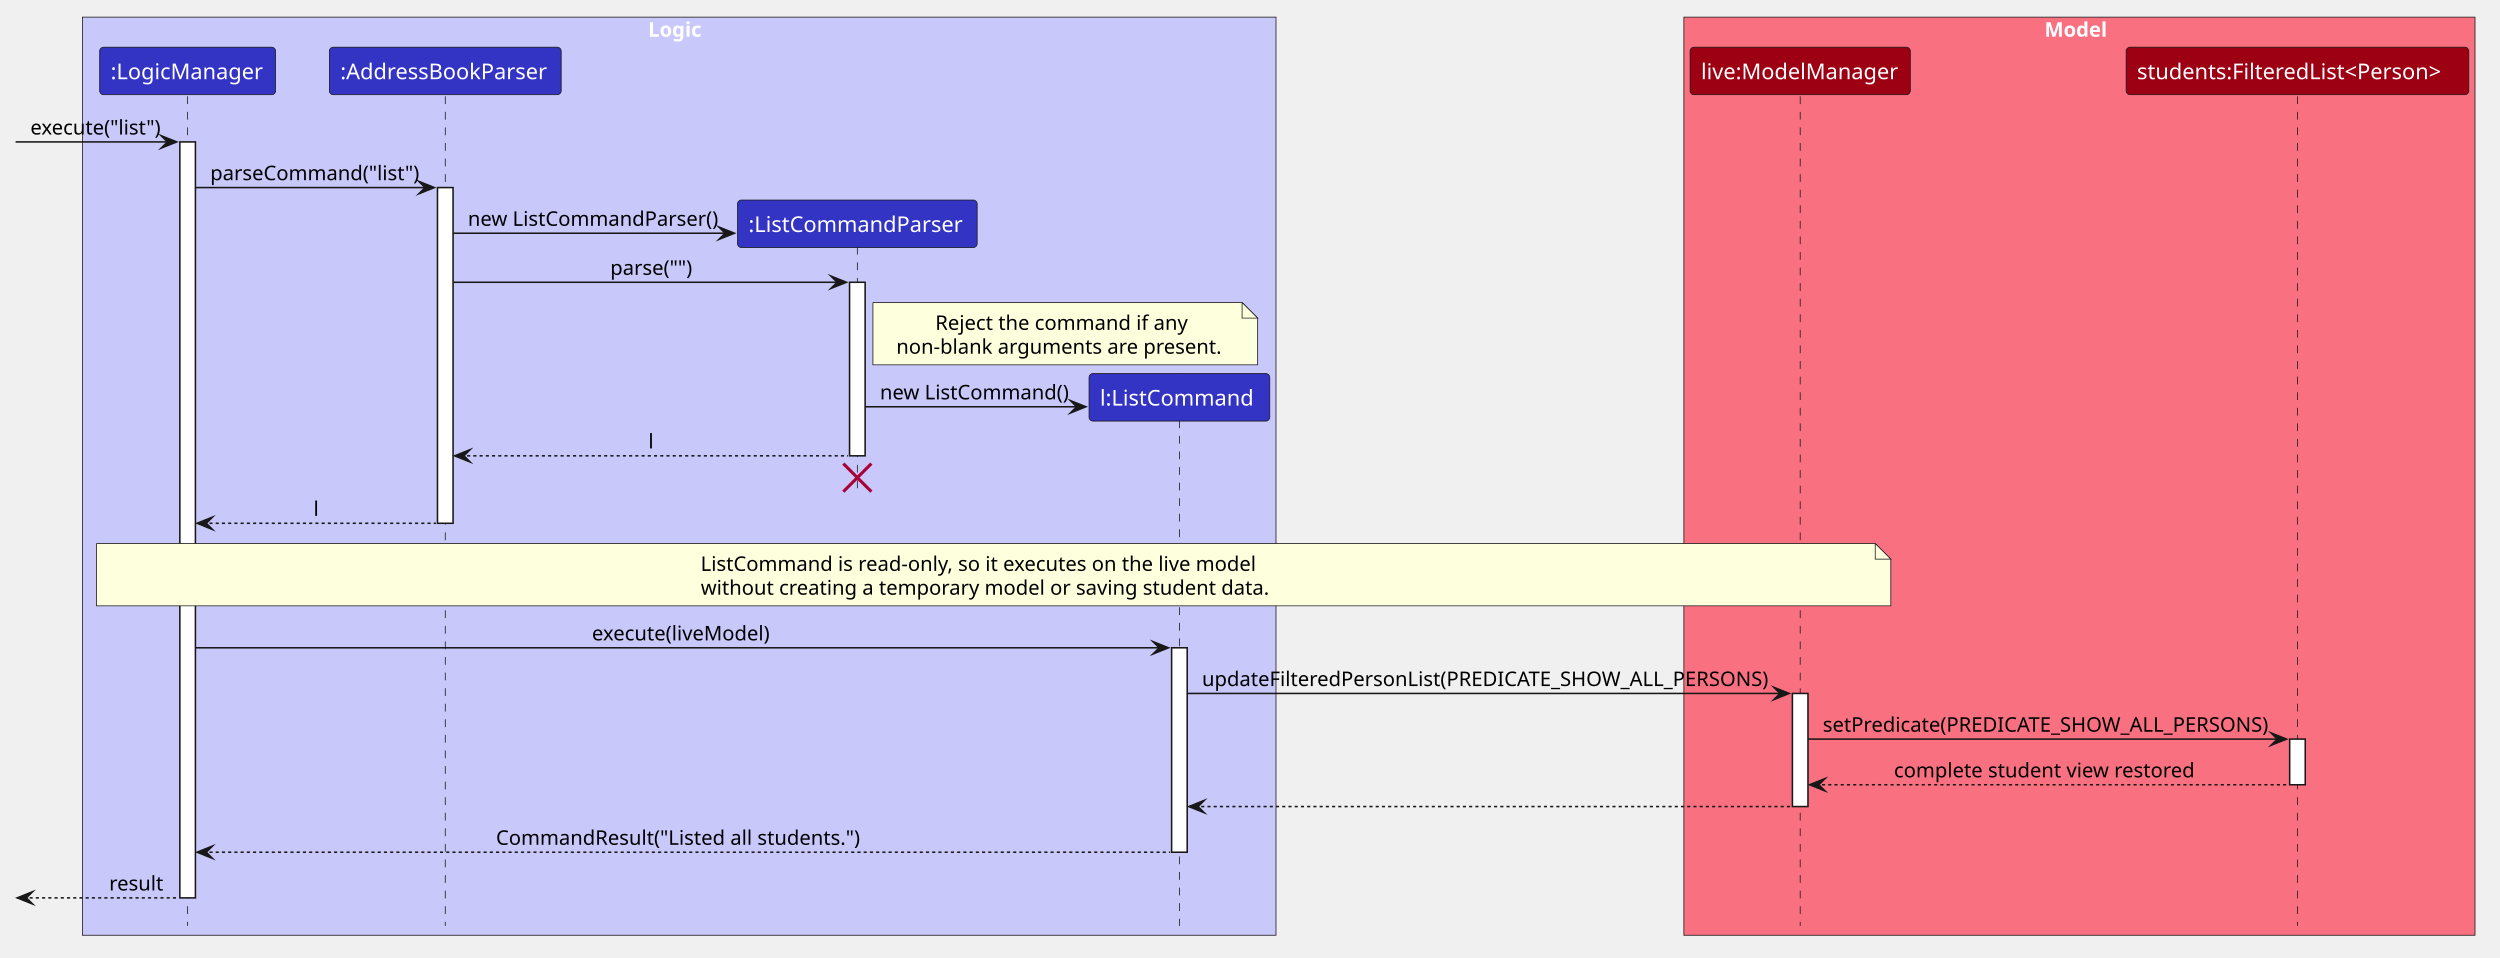
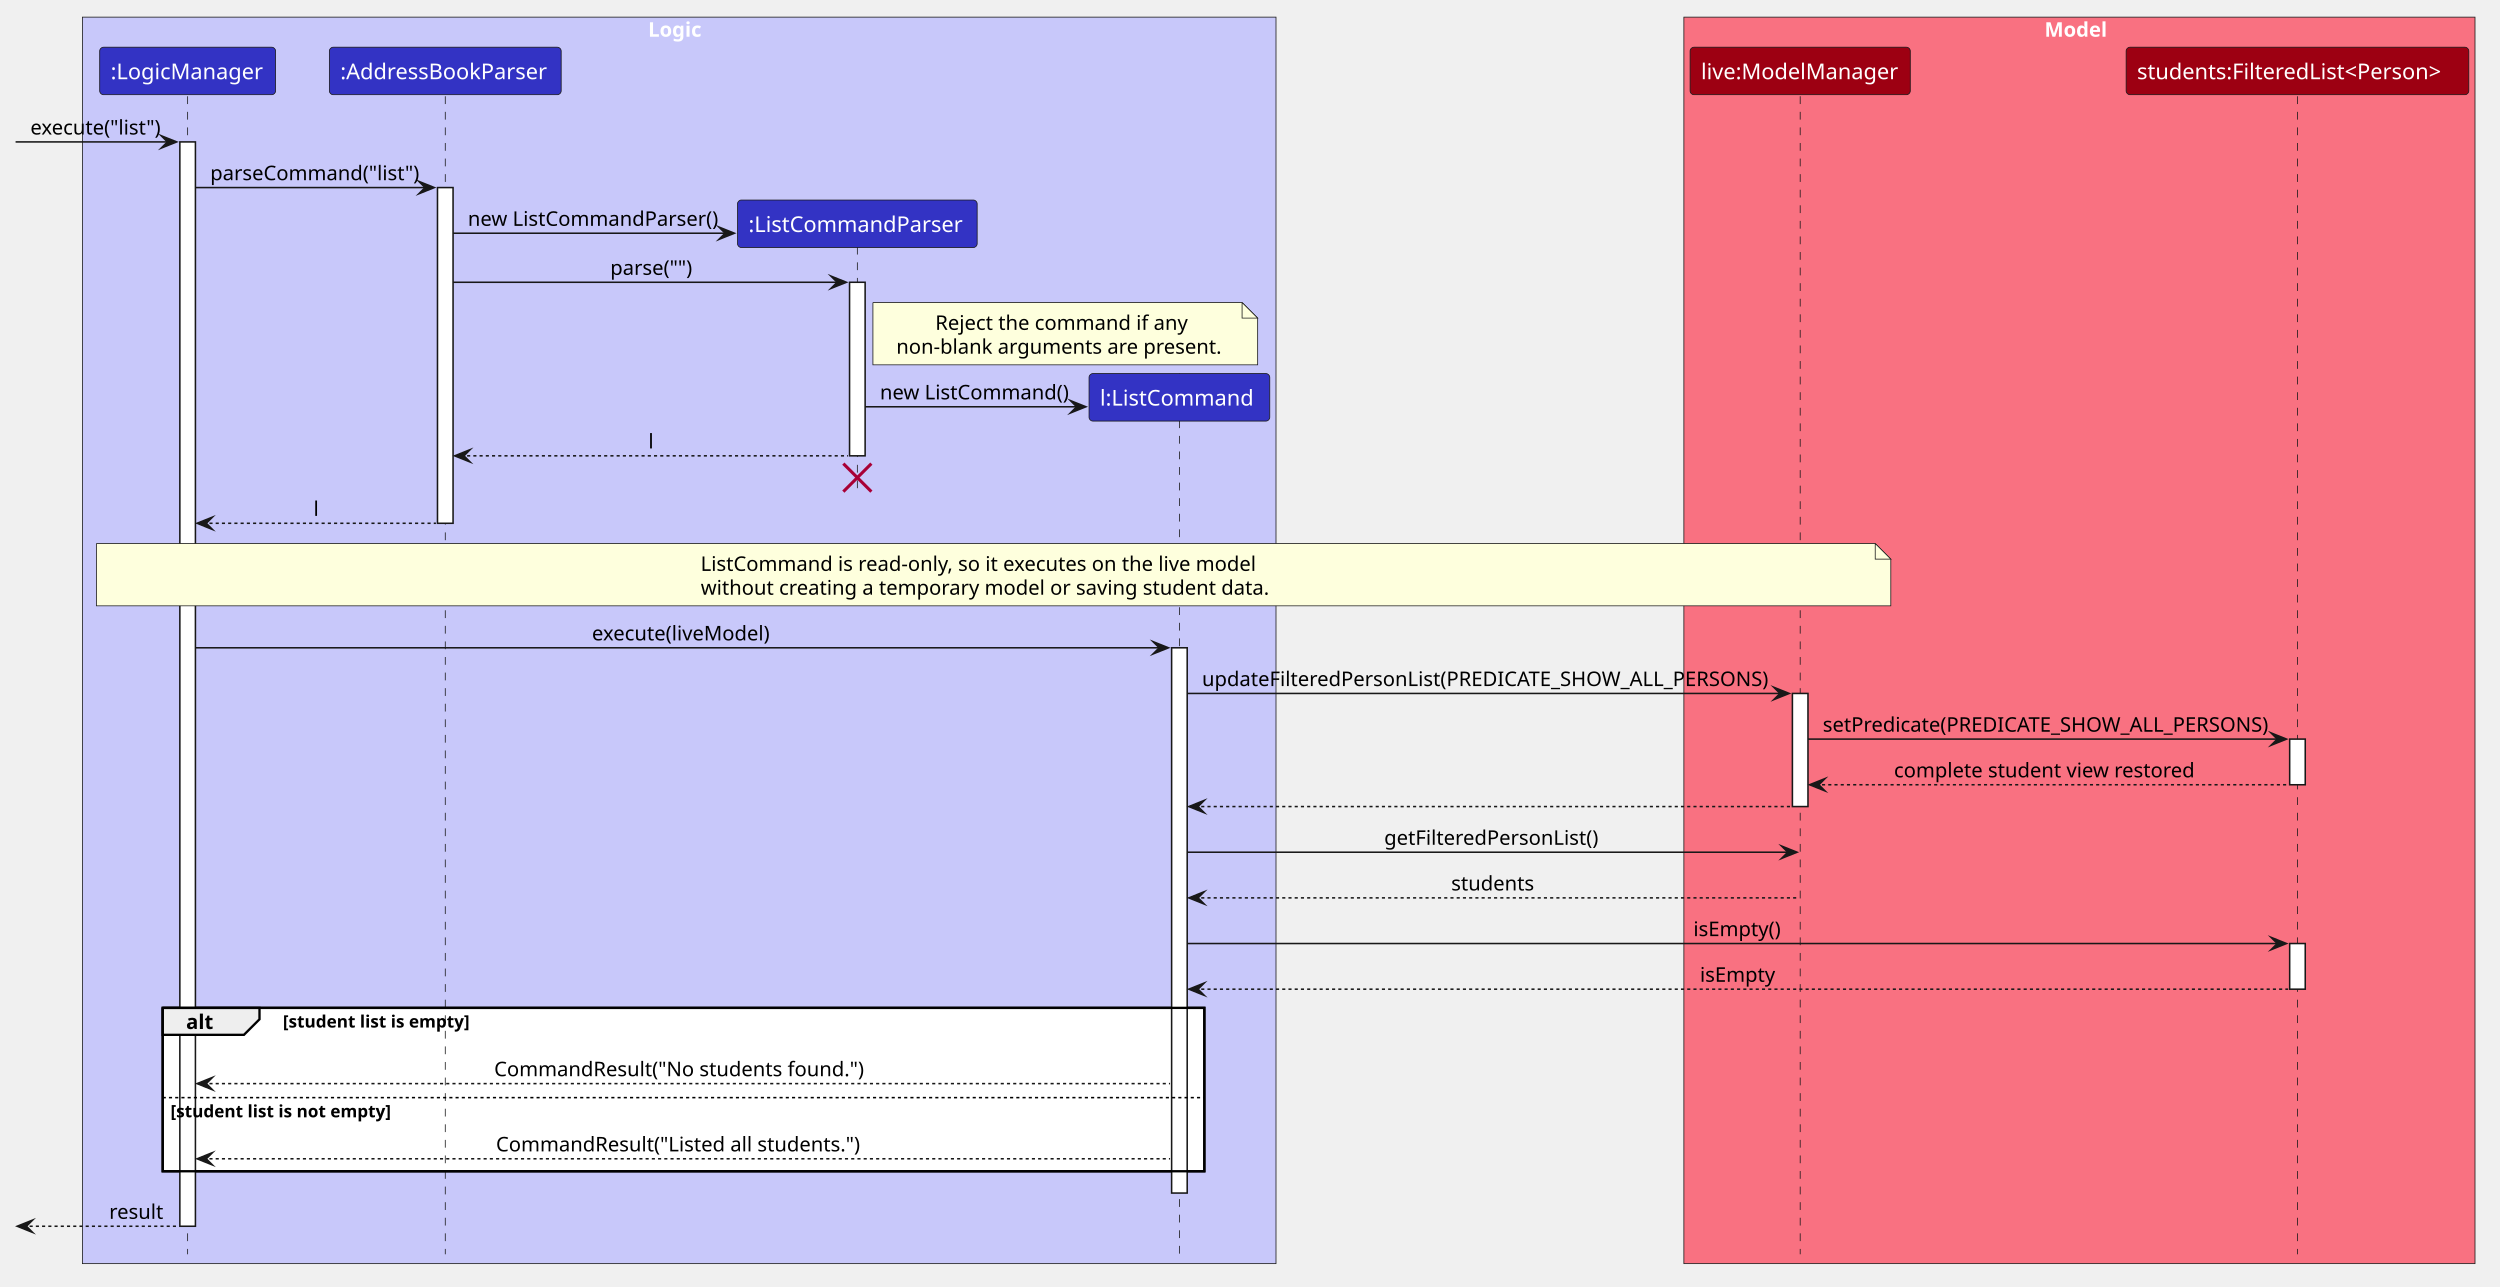
- <svg xmlns="http://www.w3.org/2000/svg" version="1.1" data-diagram-type="SEQUENCE" style="width:1605px;height:615px;background:#FFFFFF;" width="1605px" height="615px" viewBox="0 0 1605 615" zoomAndPan="magnify" preserveAspectRatio="none" contentStyleType="text/css">
+ <svg xmlns="http://www.w3.org/2000/svg" version="1.1" data-diagram-type="SEQUENCE" style="width:1605px;height:826px;background:#FFFFFF;" width="1605px" height="826px" viewBox="0 0 1605 826" zoomAndPan="magnify" preserveAspectRatio="none" contentStyleType="text/css">
  <defs />
  <g font-family="sans-serif" lengthAdjust="spacing">
-     <rect x="52.896" y="11" width="766.295" height="589.434" fill="#C8C8FA" style="stroke:#181818;stroke-width:0.5;" />
+     <rect x="52.896" y="11" width="766.295" height="800.252" fill="#C8C8FA" style="stroke:#181818;stroke-width:0.5;" />
    <text x="416.108" y="23.568" fill="#FFF" font-size="13" textLength="35.585" font-weight="700">Logic</text>
-     <rect x="1081.045" y="11" width="507.91" height="589.434" fill="#F97181" style="stroke:#181818;stroke-width:0.5;" />
+     <rect x="1081.045" y="11" width="507.91" height="800.252" fill="#F97181" style="stroke:#181818;stroke-width:0.5;" />
    <text x="1312.577" y="23.568" fill="#FFF" font-size="13" textLength="40.562" font-weight="700">Model</text>
+     <rect x="104.461" y="647.055" width="668.719" height="104.887" fill="#FFF" style="stroke:#FFF;stroke-width:1;" />
+     <rect x="104.461" y="647.055" width="668.719" height="104.887" fill="none" style="stroke:#000;stroke-width:1.5;" />
    <g>
-       <rect x="116.961" y="61.799" width="8" height="532.635" fill="#000" fill-opacity="0" />
-       <line x1="120.461" y1="61.799" x2="120.461" y2="594.434" style="stroke:#181818;stroke-width:0.5;stroke-dasharray:5,5;" />
+       <rect x="116.961" y="61.799" width="8" height="743.453" fill="#000" fill-opacity="0" />
+       <line x1="120.461" y1="61.799" x2="120.461" y2="805.252" style="stroke:#181818;stroke-width:0.5;stroke-dasharray:5,5;" />
    </g>
    <g>
-       <rect x="115.461" y="91.109" width="10" height="485.324" fill="#FFF" style="stroke:#181818;stroke-width:1;" />
+       <rect x="115.461" y="91.109" width="10" height="696.143" fill="#FFF" style="stroke:#181818;stroke-width:1;" />
    </g>
    <g>
-       <rect x="282.366" y="61.799" width="8" height="532.635" fill="#000" fill-opacity="0" />
-       <line x1="285.866" y1="61.799" x2="285.866" y2="594.434" style="stroke:#181818;stroke-width:0.5;stroke-dasharray:5,5;" />
+       <rect x="282.366" y="61.799" width="8" height="743.453" fill="#000" fill-opacity="0" />
+       <line x1="285.866" y1="61.799" x2="285.866" y2="805.252" style="stroke:#181818;stroke-width:0.5;stroke-dasharray:5,5;" />
    </g>
    <g>
      <rect x="280.866" y="120.42" width="10" height="215.529" fill="#FFF" style="stroke:#181818;stroke-width:1;" />
    </g>
    <g>
      <rect x="546.914" y="128.42" width="8" height="186.219" fill="#000" fill-opacity="0" />
      <line x1="550.414" y1="128.42" x2="550.414" y2="314.639" style="stroke:#181818;stroke-width:0.5;stroke-dasharray:5,5;" />
    </g>
    <g>
      <rect x="545.414" y="181.219" width="10" height="111.42" fill="#FFF" style="stroke:#181818;stroke-width:1;" />
    </g>
    <line x1="541.414" y1="297.639" x2="559.414" y2="315.639" style="stroke:#A80036;stroke-width:2;" />
    <line x1="541.414" y1="315.639" x2="559.414" y2="297.639" style="stroke:#A80036;stroke-width:2;" />
    <g>
-       <rect x="753.681" y="239.84" width="8" height="354.594" fill="#000" fill-opacity="0" />
-       <line x1="757.181" y1="239.84" x2="757.181" y2="594.434" style="stroke:#181818;stroke-width:0.5;stroke-dasharray:5,5;" />
+       <rect x="753.681" y="239.84" width="8" height="565.412" fill="#000" fill-opacity="0" />
+       <line x1="757.181" y1="239.84" x2="757.181" y2="805.252" style="stroke:#181818;stroke-width:0.5;stroke-dasharray:5,5;" />
    </g>
    <g>
-       <rect x="752.181" y="415.881" width="10" height="131.242" fill="#FFF" style="stroke:#181818;stroke-width:1;" />
+       <rect x="752.181" y="415.881" width="10" height="350.061" fill="#FFF" style="stroke:#181818;stroke-width:1;" />
    </g>
    <g>
-       <rect x="1152.222" y="61.799" width="8" height="532.635" fill="#000" fill-opacity="0" />
-       <line x1="1155.722" y1="61.799" x2="1155.722" y2="594.434" style="stroke:#181818;stroke-width:0.5;stroke-dasharray:5,5;" />
+       <rect x="1152.222" y="61.799" width="8" height="743.453" fill="#000" fill-opacity="0" />
+       <line x1="1155.722" y1="61.799" x2="1155.722" y2="805.252" style="stroke:#181818;stroke-width:0.5;stroke-dasharray:5,5;" />
    </g>
    <g>
      <rect x="1150.722" y="445.191" width="10" height="72.621" fill="#FFF" style="stroke:#181818;stroke-width:1;" />
    </g>
    <g>
-       <rect x="1471.469" y="61.799" width="8" height="532.635" fill="#000" fill-opacity="0" />
-       <line x1="1474.969" y1="61.799" x2="1474.969" y2="594.434" style="stroke:#181818;stroke-width:0.5;stroke-dasharray:5,5;" />
+       <rect x="1471.469" y="61.799" width="8" height="743.453" fill="#000" fill-opacity="0" />
+       <line x1="1474.969" y1="61.799" x2="1474.969" y2="805.252" style="stroke:#181818;stroke-width:0.5;stroke-dasharray:5,5;" />
    </g>
    <g>
      <rect x="1469.969" y="474.502" width="10" height="29.311" fill="#FFF" style="stroke:#181818;stroke-width:1;" />
+     </g>
+     <g>
+       <rect x="1469.969" y="605.744" width="10" height="29.311" fill="#FFF" style="stroke:#181818;stroke-width:1;" />
    </g>
    <rect x="64.007" y="30.311" width="112.909" height="30.488" fill="#3333C4" style="stroke:#181818;stroke-width:0.5;" rx="2.5" ry="2.5" />
    <text x="71.007" y="50.846" fill="#FFF" font-size="14" textLength="98.909">:LogicManager</text>
    <rect x="211.46" y="30.311" width="148.812" height="30.488" fill="#3333C4" style="stroke:#181818;stroke-width:0.5;" rx="2.5" ry="2.5" />
    <text x="218.46" y="50.846" fill="#FFF" font-size="14" textLength="134.812">:AddressBookParser</text>
    <rect x="1085.045" y="30.311" width="141.354" height="30.488" fill="#9D0012" style="stroke:#181818;stroke-width:0.5;" rx="2.5" ry="2.5" />
    <text x="1092.045" y="50.846" fill="#FFF" font-size="14" textLength="127.354">live:ModelManager</text>
    <rect x="1364.982" y="30.311" width="219.974" height="30.488" fill="#9D0012" style="stroke:#181818;stroke-width:0.5;" rx="2.5" ry="2.5" />
    <text x="1371.982" y="50.846" fill="#FFF" font-size="14" textLength="205.974">students:FilteredList&lt;Person&gt;</text>
    <polygon points="103.461,87.109,113.461,91.109,103.461,95.109,107.461,91.109" fill="#181818" style="stroke:#181818;stroke-width:1;stroke-linejoin:miter;stroke-miterlimit:10;" />
    <line x1="10" y1="91.109" x2="109.461" y2="91.109" style="stroke:#181818;stroke-width:1;" />
    <text x="19.5" y="86.367" fill="#000" font-size="13" textLength="86.461">execute("list")</text>
    <polygon points="268.866,116.42,278.866,120.42,268.866,124.42,272.866,120.42" fill="#181818" style="stroke:#181818;stroke-width:1;stroke-linejoin:miter;stroke-miterlimit:10;" />
    <line x1="125.461" y1="120.42" x2="274.866" y2="120.42" style="stroke:#181818;stroke-width:1;" />
    <text x="134.961" y="115.678" fill="#000" font-size="13" textLength="136.405">parseCommand("list")</text>
    <rect x="473.496" y="128.42" width="153.836" height="30.488" fill="#3333C4" style="stroke:#181818;stroke-width:0.5;" rx="2.5" ry="2.5" />
    <text x="480.496" y="148.955" fill="#FFF" font-size="14" textLength="139.836">:ListCommandParser</text>
    <polygon points="461.496,145.73,471.496,149.73,461.496,153.73,465.496,149.73" fill="#181818" style="stroke:#181818;stroke-width:1;stroke-linejoin:miter;stroke-miterlimit:10;" />
    <line x1="290.866" y1="149.73" x2="467.496" y2="149.73" style="stroke:#181818;stroke-width:1;" />
    <text x="300.366" y="144.988" fill="#000" font-size="13" textLength="163.63">new ListCommandParser()</text>
    <polygon points="533.414,177.219,543.414,181.219,533.414,185.219,537.414,181.219" fill="#181818" style="stroke:#181818;stroke-width:1;stroke-linejoin:miter;stroke-miterlimit:10;" />
    <line x1="290.866" y1="181.219" x2="539.414" y2="181.219" style="stroke:#181818;stroke-width:1;" />
    <text x="391.781" y="176.477" fill="#000" font-size="13" textLength="52.717">parse("")</text>
    <path d="M560.414,194.219 L560.414,234.219 L807.414,234.219 L807.414,204.219 L797.414,194.219 L560.414,194.219" style="stroke:#181818;stroke-width:0.5;" fill="#FEFFDD" />
    <path d="M797.414,194.219 L797.414,204.219 L807.414,204.219 L797.414,194.219" style="stroke:#181818;stroke-width:0.5;" fill="#FEFFDD" />
    <text x="600.437" y="211.787" fill="#000" font-size="13" textLength="167.73">Reject the command if any</text>
    <text x="575.414" y="227.098" fill="#000" font-size="13" textLength="217.775">non-blank arguments are present.</text>
    <rect x="699.171" y="239.84" width="116.02" height="30.488" fill="#3333C4" style="stroke:#181818;stroke-width:0.5;" rx="2.5" ry="2.5" />
    <text x="706.171" y="260.375" fill="#FFF" font-size="14" textLength="102.02">l:ListCommand</text>
    <polygon points="687.171,257.15,697.171,261.15,687.171,265.15,691.171,261.15" fill="#181818" style="stroke:#181818;stroke-width:1;stroke-linejoin:miter;stroke-miterlimit:10;" />
    <line x1="555.414" y1="261.15" x2="693.171" y2="261.15" style="stroke:#181818;stroke-width:1;" />
    <text x="564.914" y="256.408" fill="#000" font-size="13" textLength="124.757">new ListCommand()</text>
    <polygon points="301.866,288.639,291.866,292.639,301.866,296.639,297.866,292.639" fill="#181818" style="stroke:#181818;stroke-width:1;stroke-linejoin:miter;stroke-miterlimit:10;" />
    <line x1="295.866" y1="292.639" x2="544.414" y2="292.639" style="stroke:#181818;stroke-width:1;stroke-dasharray:2,2;" />
    <text x="416.261" y="287.896" fill="#000" font-size="13">l</text>
    <polygon points="136.461,331.949,126.461,335.949,136.461,339.949,132.461,335.949" fill="#181818" style="stroke:#181818;stroke-width:1;stroke-linejoin:miter;stroke-miterlimit:10;" />
    <line x1="130.461" y1="335.949" x2="279.866" y2="335.949" style="stroke:#181818;stroke-width:1;stroke-dasharray:2,2;" />
    <text x="201.285" y="331.207" fill="#000" font-size="13">l</text>
    <path d="M61.896,348.949 L61.896,388.949 L1213.896,388.949 L1213.896,358.949 L1203.896,348.949 L61.896,348.949" style="stroke:#181818;stroke-width:0.5;" fill="#FEFFDD" />
    <path d="M1203.896,348.949 L1203.896,358.949 L1213.896,358.949 L1203.896,348.949" style="stroke:#181818;stroke-width:0.5;" fill="#FEFFDD" />
    <text x="449.795" y="366.518" fill="#000" font-size="13" textLength="376.594">ListCommand is read-only, so it executes on the live model</text>
    <text x="449.881" y="381.828" fill="#000" font-size="13" textLength="376.422">without creating a temporary model or saving student data.</text>
    <polygon points="740.181,411.881,750.181,415.881,740.181,419.881,744.181,415.881" fill="#181818" style="stroke:#181818;stroke-width:1;stroke-linejoin:miter;stroke-miterlimit:10;" />
    <line x1="125.461" y1="415.881" x2="746.181" y2="415.881" style="stroke:#181818;stroke-width:1;" />
    <text x="380.023" y="411.139" fill="#000" font-size="13" textLength="117.597">execute(liveModel)</text>
    <polygon points="1138.722,441.191,1148.722,445.191,1138.722,449.191,1142.722,445.191" fill="#181818" style="stroke:#181818;stroke-width:1;stroke-linejoin:miter;stroke-miterlimit:10;" />
    <line x1="762.181" y1="445.191" x2="1144.722" y2="445.191" style="stroke:#181818;stroke-width:1;" />
    <text x="771.681" y="440.449" fill="#000" font-size="13" textLength="369.542">updateFilteredPersonList(PREDICATE_SHOW_ALL_PERSONS)</text>
    <polygon points="1457.969,470.502,1467.969,474.502,1457.969,478.502,1461.969,474.502" fill="#181818" style="stroke:#181818;stroke-width:1;stroke-linejoin:miter;stroke-miterlimit:10;" />
    <line x1="1160.722" y1="474.502" x2="1463.969" y2="474.502" style="stroke:#181818;stroke-width:1;" />
    <text x="1170.222" y="469.76" fill="#000" font-size="13" textLength="290.247">setPredicate(PREDICATE_SHOW_ALL_PERSONS)</text>
    <polygon points="1171.722,499.813,1161.722,503.813,1171.722,507.813,1167.722,503.813" fill="#181818" style="stroke:#181818;stroke-width:1;stroke-linejoin:miter;stroke-miterlimit:10;" />
    <line x1="1165.722" y1="503.813" x2="1468.969" y2="503.813" style="stroke:#181818;stroke-width:1;stroke-dasharray:2,2;" />
    <text x="1215.922" y="499.07" fill="#000" font-size="13" textLength="198.847">complete student view restored</text>
    <polygon points="773.181,513.813,763.181,517.813,773.181,521.813,769.181,517.813" fill="#181818" style="stroke:#181818;stroke-width:1;stroke-linejoin:miter;stroke-miterlimit:10;" />
    <line x1="767.181" y1="517.813" x2="1149.722" y2="517.813" style="stroke:#181818;stroke-width:1;stroke-dasharray:2,2;" />
-     <polygon points="136.461,543.123,126.461,547.123,136.461,551.123,132.461,547.123" fill="#181818" style="stroke:#181818;stroke-width:1;stroke-linejoin:miter;stroke-miterlimit:10;" />
-     <line x1="130.461" y1="547.123" x2="751.181" y2="547.123" style="stroke:#181818;stroke-width:1;stroke-dasharray:2,2;" />
-     <text x="318.419" y="542.381" fill="#000" font-size="13" textLength="240.805">CommandResult("Listed all students.")</text>
-     <polygon points="21,572.434,11,576.434,21,580.434,17,576.434" fill="#181818" style="stroke:#181818;stroke-width:1;stroke-linejoin:miter;stroke-miterlimit:10;" />
-     <line x1="15" y1="576.434" x2="114.461" y2="576.434" style="stroke:#181818;stroke-width:1;stroke-dasharray:2,2;" />
-     <text x="70.084" y="571.691" fill="#000" font-size="13" textLength="35.877">result</text>
+     <polygon points="1143.722,543.123,1153.722,547.123,1143.722,551.123,1147.722,547.123" fill="#181818" style="stroke:#181818;stroke-width:1;stroke-linejoin:miter;stroke-miterlimit:10;" />
+     <line x1="762.181" y1="547.123" x2="1149.722" y2="547.123" style="stroke:#181818;stroke-width:1;" />
+     <text x="888.648" y="542.381" fill="#000" font-size="13" textLength="140.607">getFilteredPersonList()</text>
+     <polygon points="773.181,572.434,763.181,576.434,773.181,580.434,769.181,576.434" fill="#181818" style="stroke:#181818;stroke-width:1;stroke-linejoin:miter;stroke-miterlimit:10;" />
+     <line x1="767.181" y1="576.434" x2="1154.722" y2="576.434" style="stroke:#181818;stroke-width:1;stroke-dasharray:2,2;" />
+     <text x="931.682" y="571.691" fill="#000" font-size="13" textLength="54.539">students</text>
+     <polygon points="1457.969,601.744,1467.969,605.744,1457.969,609.744,1461.969,605.744" fill="#181818" style="stroke:#181818;stroke-width:1;stroke-linejoin:miter;stroke-miterlimit:10;" />
+     <line x1="762.181" y1="605.744" x2="1463.969" y2="605.744" style="stroke:#181818;stroke-width:1;" />
+     <text x="1087.145" y="601.002" fill="#000" font-size="13" textLength="57.859">isEmpty()</text>
+     <polygon points="773.181,631.055,763.181,635.055,773.181,639.055,769.181,635.055" fill="#181818" style="stroke:#181818;stroke-width:1;stroke-linejoin:miter;stroke-miterlimit:10;" />
+     <line x1="767.181" y1="635.055" x2="1468.969" y2="635.055" style="stroke:#181818;stroke-width:1;stroke-dasharray:2,2;" />
+     <text x="1091.373" y="630.313" fill="#000" font-size="13" textLength="49.404">isEmpty</text>
+     <path d="M104.461,647.055 L166.6,647.055 L166.6,654.365 L156.6,664.365 L104.461,664.365 L104.461,647.055" style="stroke:#000;stroke-width:1.5;" fill="#EEE" />
+     <rect x="104.461" y="647.055" width="668.719" height="104.887" fill="none" style="stroke:#000;stroke-width:1.5;" />
+     <text x="119.461" y="660.623" fill="#000" font-size="13" textLength="17.139" font-weight="700">alt</text>
+     <text x="181.6" y="659.689" fill="#000" font-size="11" textLength="125.249" font-weight="700">[student list is empty]</text>
+     <polygon points="136.461,691.676,126.461,695.676,136.461,699.676,132.461,695.676" fill="#181818" style="stroke:#181818;stroke-width:1;stroke-linejoin:miter;stroke-miterlimit:10;" />
+     <line x1="130.461" y1="695.676" x2="751.181" y2="695.676" style="stroke:#181818;stroke-width:1;stroke-dasharray:2,2;" />
+     <text x="317.232" y="690.934" fill="#000" font-size="13" textLength="243.179">CommandResult("No students found.")</text>
+     <line x1="104.461" y1="704.676" x2="773.181" y2="704.676" style="stroke:#000;stroke-width:1;stroke-dasharray:2,2;" />
+     <text x="109.461" y="717.311" fill="#000" font-size="11" textLength="147.582" font-weight="700">[student list is not empty]</text>
+     <polygon points="136.461,739.941,126.461,743.941,136.461,747.941,132.461,743.941" fill="#181818" style="stroke:#181818;stroke-width:1;stroke-linejoin:miter;stroke-miterlimit:10;" />
+     <line x1="130.461" y1="743.941" x2="751.181" y2="743.941" style="stroke:#181818;stroke-width:1;stroke-dasharray:2,2;" />
+     <text x="318.419" y="739.199" fill="#000" font-size="13" textLength="240.805">CommandResult("Listed all students.")</text>
+     <polygon points="21,783.252,11,787.252,21,791.252,17,787.252" fill="#181818" style="stroke:#181818;stroke-width:1;stroke-linejoin:miter;stroke-miterlimit:10;" />
+     <line x1="15" y1="787.252" x2="114.461" y2="787.252" style="stroke:#181818;stroke-width:1;stroke-dasharray:2,2;" />
+     <text x="70.084" y="782.51" fill="#000" font-size="13" textLength="35.877">result</text>
  </g>
</svg>
